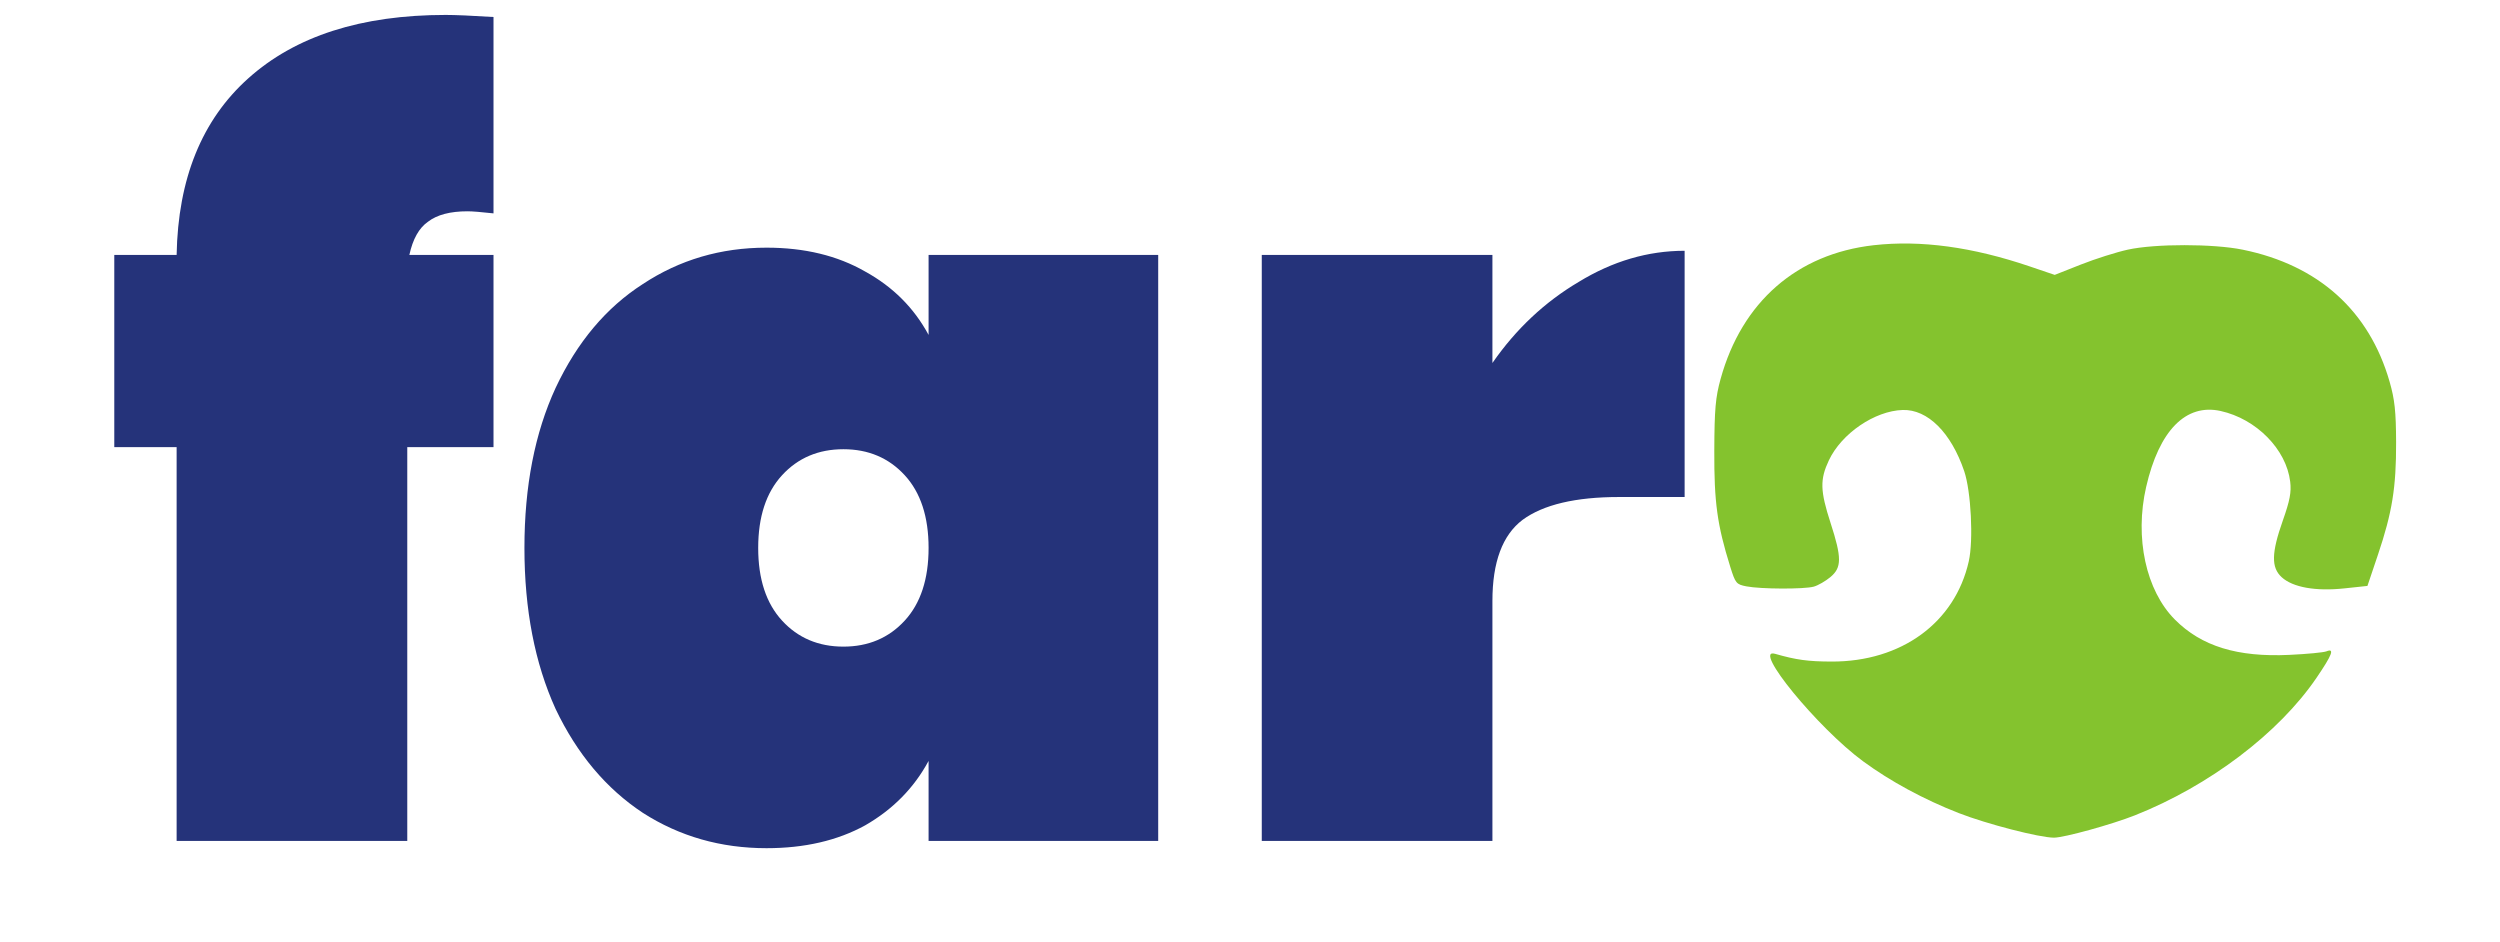
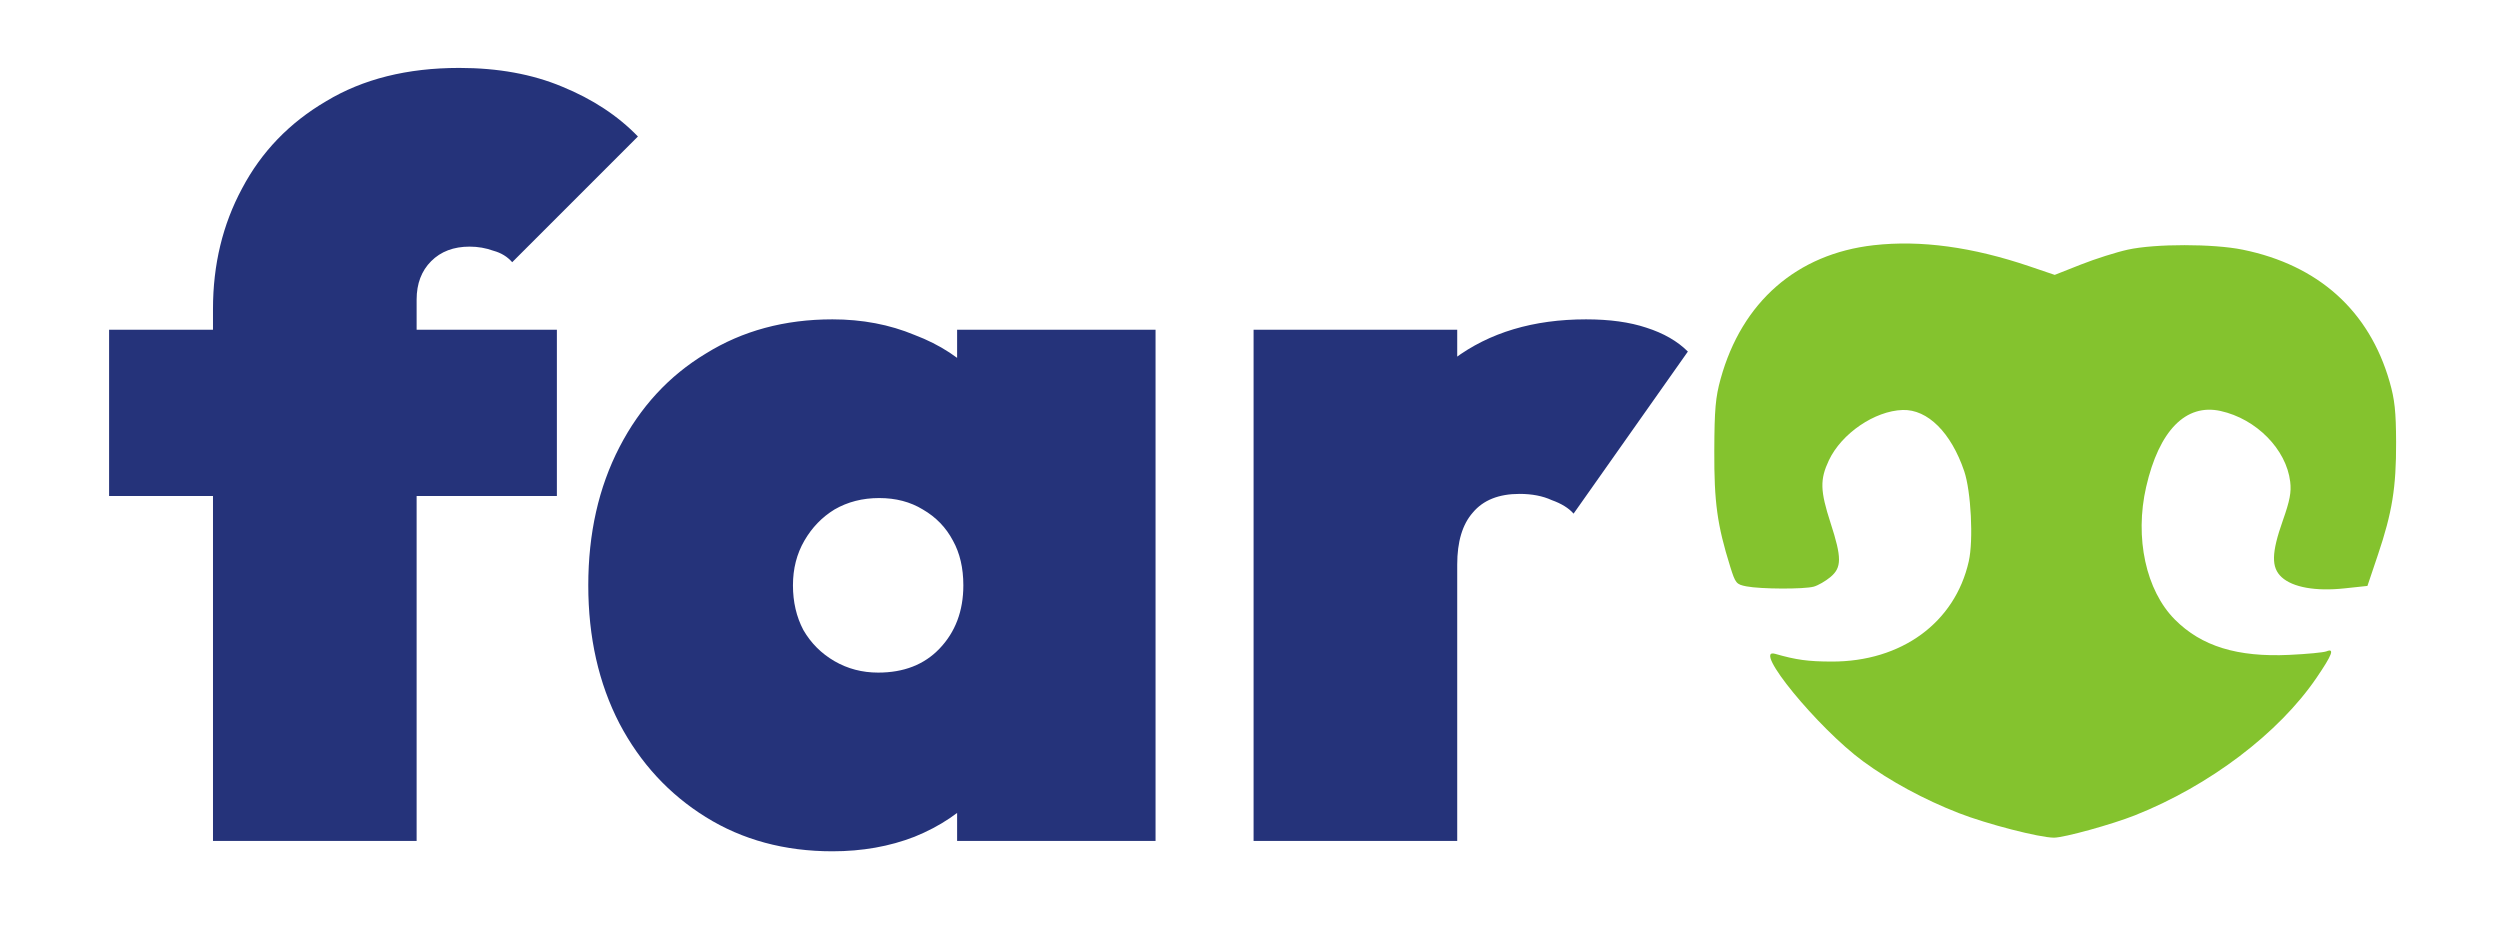
<svg xmlns="http://www.w3.org/2000/svg" width="770" height="290" viewBox="0 0 770 290" fill="none">
-   <path d="M152 65.72C148.16 65.293 145.493 65.08 144 65.08C138.667 65.08 134.613 66.147 131.84 68.28C129.067 70.2 127.147 73.613 126.08 78.52H152V137.72H125.44V259H54.4V137.72H35.2V78.52H54.4C54.827 55.053 62.187 36.92 76.48 24.12C90.987 11.107 111.253 4.6 137.28 4.6C140.267 4.6 145.173 4.813 152 5.24V65.72ZM161.525 168.76C161.525 149.773 164.725 133.347 171.125 119.48C177.738 105.4 186.698 94.733 198.005 87.48C209.312 80.013 222.005 76.28 236.085 76.28C247.818 76.28 257.952 78.733 266.485 83.64C275.018 88.333 281.525 94.84 286.005 103.16V78.52H356.725V259H286.005V234.36C281.525 242.68 275.018 249.293 266.485 254.2C257.952 258.893 247.818 261.24 236.085 261.24C222.005 261.24 209.312 257.613 198.005 250.36C186.698 242.893 177.738 232.227 171.125 218.36C164.725 204.28 161.525 187.747 161.525 168.76ZM286.005 168.76C286.005 159.16 283.552 151.693 278.645 146.36C273.738 141.027 267.445 138.36 259.765 138.36C252.085 138.36 245.792 141.027 240.885 146.36C235.978 151.693 233.525 159.16 233.525 168.76C233.525 178.36 235.978 185.827 240.885 191.16C245.792 196.493 252.085 199.16 259.765 199.16C267.445 199.16 273.738 196.493 278.645 191.16C283.552 185.827 286.005 178.36 286.005 168.76ZM459.665 111.8C466.918 101.347 475.772 93.027 486.225 86.84C496.678 80.44 507.558 77.24 518.865 77.24V153.08H498.705C485.265 153.08 475.345 155.427 468.945 160.12C462.758 164.813 459.665 173.133 459.665 185.08V259H388.625V78.52H459.665V111.8Z" fill="#25337A" />
-   <path fill-rule="evenodd" clip-rule="evenodd" d="M577.109 75.525C553.445 78.195 536.502 92.985 529.948 116.696C528.375 122.386 528.052 126.062 528.003 138.85C527.942 154.726 528.896 161.677 532.901 174.517C534.509 179.668 534.774 179.991 537.9 180.601C542.285 181.456 555.663 181.51 558.643 180.684C559.946 180.323 562.241 179.007 563.741 177.759C567.285 174.813 567.297 171.811 563.809 161.052C560.601 151.153 560.507 147.695 563.294 141.782C567.194 133.506 577.419 126.535 586.038 126.274C593.713 126.042 600.934 133.226 604.974 145.11C607.083 151.316 607.848 166.385 606.382 172.891C602.131 191.773 585.648 203.82 564.145 203.761C556.845 203.742 553.268 203.252 546.741 201.381C539.455 199.291 559.855 224.213 573.837 234.483C582.23 240.646 592.559 246.238 603.29 250.428C611.961 253.813 628.178 257.998 632.632 258C635.73 258.001 650.449 253.937 657.565 251.115C680.491 242.022 701.869 225.833 713.492 208.759C718.355 201.616 719.118 199.575 716.536 200.615C715.683 200.959 710.553 201.448 705.139 201.701C689.102 202.453 678.055 199.052 669.883 190.848C660.94 181.869 657.421 165.649 661.014 149.974C664.996 132.606 673.23 124.21 683.952 126.585C694.961 129.023 704.186 138.395 705.381 148.358C705.769 151.598 705.28 154.177 703.115 160.311C699.587 170.308 699.495 174.789 702.757 177.777C706.172 180.906 713.215 182.164 722.047 181.224L729.17 180.465L732.397 170.889C736.799 157.827 738.044 150.122 737.999 136.222C737.968 126.725 737.572 123.046 735.992 117.553C729.704 95.697 714.081 81.659 690.746 76.9C681.687 75.051 663.772 75.047 655.372 76.89C651.845 77.664 645.335 79.731 640.905 81.482L632.851 84.666L625.135 82.047C607.497 76.06 591.556 73.894 577.109 75.525Z" fill="#84C32E" />
+   <path d="M65.6 259V95.16C65.6 81.507 68.587 69.133 74.56 58.04C80.533 46.733 89.173 37.773 100.48 31.16C111.787 24.333 125.44 20.92 141.44 20.92C153.387 20.92 163.947 22.84 173.12 26.68C182.507 30.52 190.293 35.64 196.48 42.04L157.76 80.76C156.267 79.053 154.347 77.88 152 77.24C149.653 76.387 147.2 75.96 144.64 75.96C139.733 75.96 135.787 77.453 132.8 80.44C129.813 83.427 128.32 87.373 128.32 92.28V259H65.6ZM33.6 152.76V101.56H171.52V152.76H33.6ZM256.39 262.2C241.67 262.2 228.657 258.68 217.35 251.64C206.043 244.6 197.19 235 190.79 222.84C184.39 210.467 181.19 196.28 181.19 180.28C181.19 164.28 184.39 150.093 190.79 137.72C197.19 125.347 206.043 115.747 217.35 108.92C228.657 101.88 241.67 98.36 256.39 98.36C265.563 98.36 273.99 99.96 281.67 103.16C289.563 106.147 296.07 110.413 301.19 115.96C306.523 121.507 309.937 127.907 311.43 135.16V225.4C309.937 232.653 306.523 239.053 301.19 244.6C296.07 250.147 289.563 254.52 281.67 257.72C273.99 260.707 265.563 262.2 256.39 262.2ZM270.47 207.16C278.363 207.16 284.657 204.707 289.35 199.8C294.257 194.68 296.71 188.173 296.71 180.28C296.71 174.947 295.643 170.36 293.51 166.52C291.377 162.467 288.283 159.267 284.23 156.92C280.39 154.573 275.91 153.4 270.79 153.4C265.67 153.4 261.083 154.573 257.03 156.92C253.19 159.267 250.097 162.467 247.75 166.52C245.403 170.573 244.23 175.16 244.23 180.28C244.23 185.4 245.297 189.987 247.43 194.04C249.777 198.093 252.977 201.293 257.03 203.64C261.083 205.987 265.563 207.16 270.47 207.16ZM294.79 259V216.76L303.43 178.36L294.79 140.28V101.56H355.91V259H294.79ZM386.103 259V101.56H448.823V259H386.103ZM448.823 173.88L419.703 147.96C427.809 130.893 437.196 118.413 447.862 110.52C458.742 102.413 472.289 98.36 488.503 98.36C495.756 98.36 501.943 99.213 507.062 100.92C512.396 102.627 516.663 105.08 519.863 108.28L484.663 158.2C483.169 156.493 480.929 155.107 477.943 154.04C475.169 152.76 471.862 152.12 468.022 152.12C461.622 152.12 456.823 154.04 453.622 157.88C450.423 161.507 448.823 166.84 448.823 173.88Z" fill="#25337A" />
+   <path d="M577.109 75.525C553.445 78.195 536.502 92.985 529.948 116.696C528.375 122.386 528.052 126.062 528.003 138.85C527.942 154.726 528.896 161.677 532.901 174.517C534.509 179.668 534.774 179.991 537.9 180.601C542.285 181.456 555.663 181.51 558.643 180.684C559.946 180.323 562.241 179.007 563.741 177.759C567.285 174.813 567.297 171.811 563.809 161.052C560.601 151.153 560.507 147.695 563.294 141.782C567.194 133.506 577.419 126.535 586.038 126.274C593.713 126.042 600.934 133.226 604.974 145.11C607.083 151.316 607.848 166.385 606.382 172.891C602.131 191.773 585.648 203.82 564.145 203.761C556.845 203.742 553.268 203.252 546.741 201.381C539.455 199.291 559.855 224.213 573.837 234.483C582.23 240.646 592.559 246.238 603.29 250.428C611.961 253.813 628.178 257.998 632.632 258C635.73 258.001 650.449 253.937 657.565 251.115C680.491 242.022 701.869 225.833 713.492 208.759C718.355 201.616 719.118 199.575 716.536 200.615C715.683 200.959 710.553 201.448 705.139 201.701C689.102 202.453 678.055 199.052 669.883 190.848C660.94 181.869 657.421 165.649 661.014 149.974C664.996 132.606 673.23 124.21 683.952 126.585C694.961 129.023 704.186 138.395 705.381 148.358C705.769 151.598 705.28 154.177 703.115 160.311C699.587 170.308 699.495 174.789 702.757 177.777C706.172 180.906 713.215 182.164 722.047 181.224L729.17 180.465L732.397 170.889C736.799 157.827 738.044 150.122 737.999 136.222C737.968 126.725 737.572 123.046 735.992 117.553C729.704 95.697 714.081 81.659 690.746 76.9C681.687 75.051 663.772 75.047 655.372 76.89C651.845 77.664 645.335 79.731 640.905 81.482L632.851 84.666L625.135 82.047C607.497 76.06 591.556 73.894 577.109 75.525Z" fill-rule="evenodd" clip-rule="evenodd" fill="#84C32E" />
</svg>
